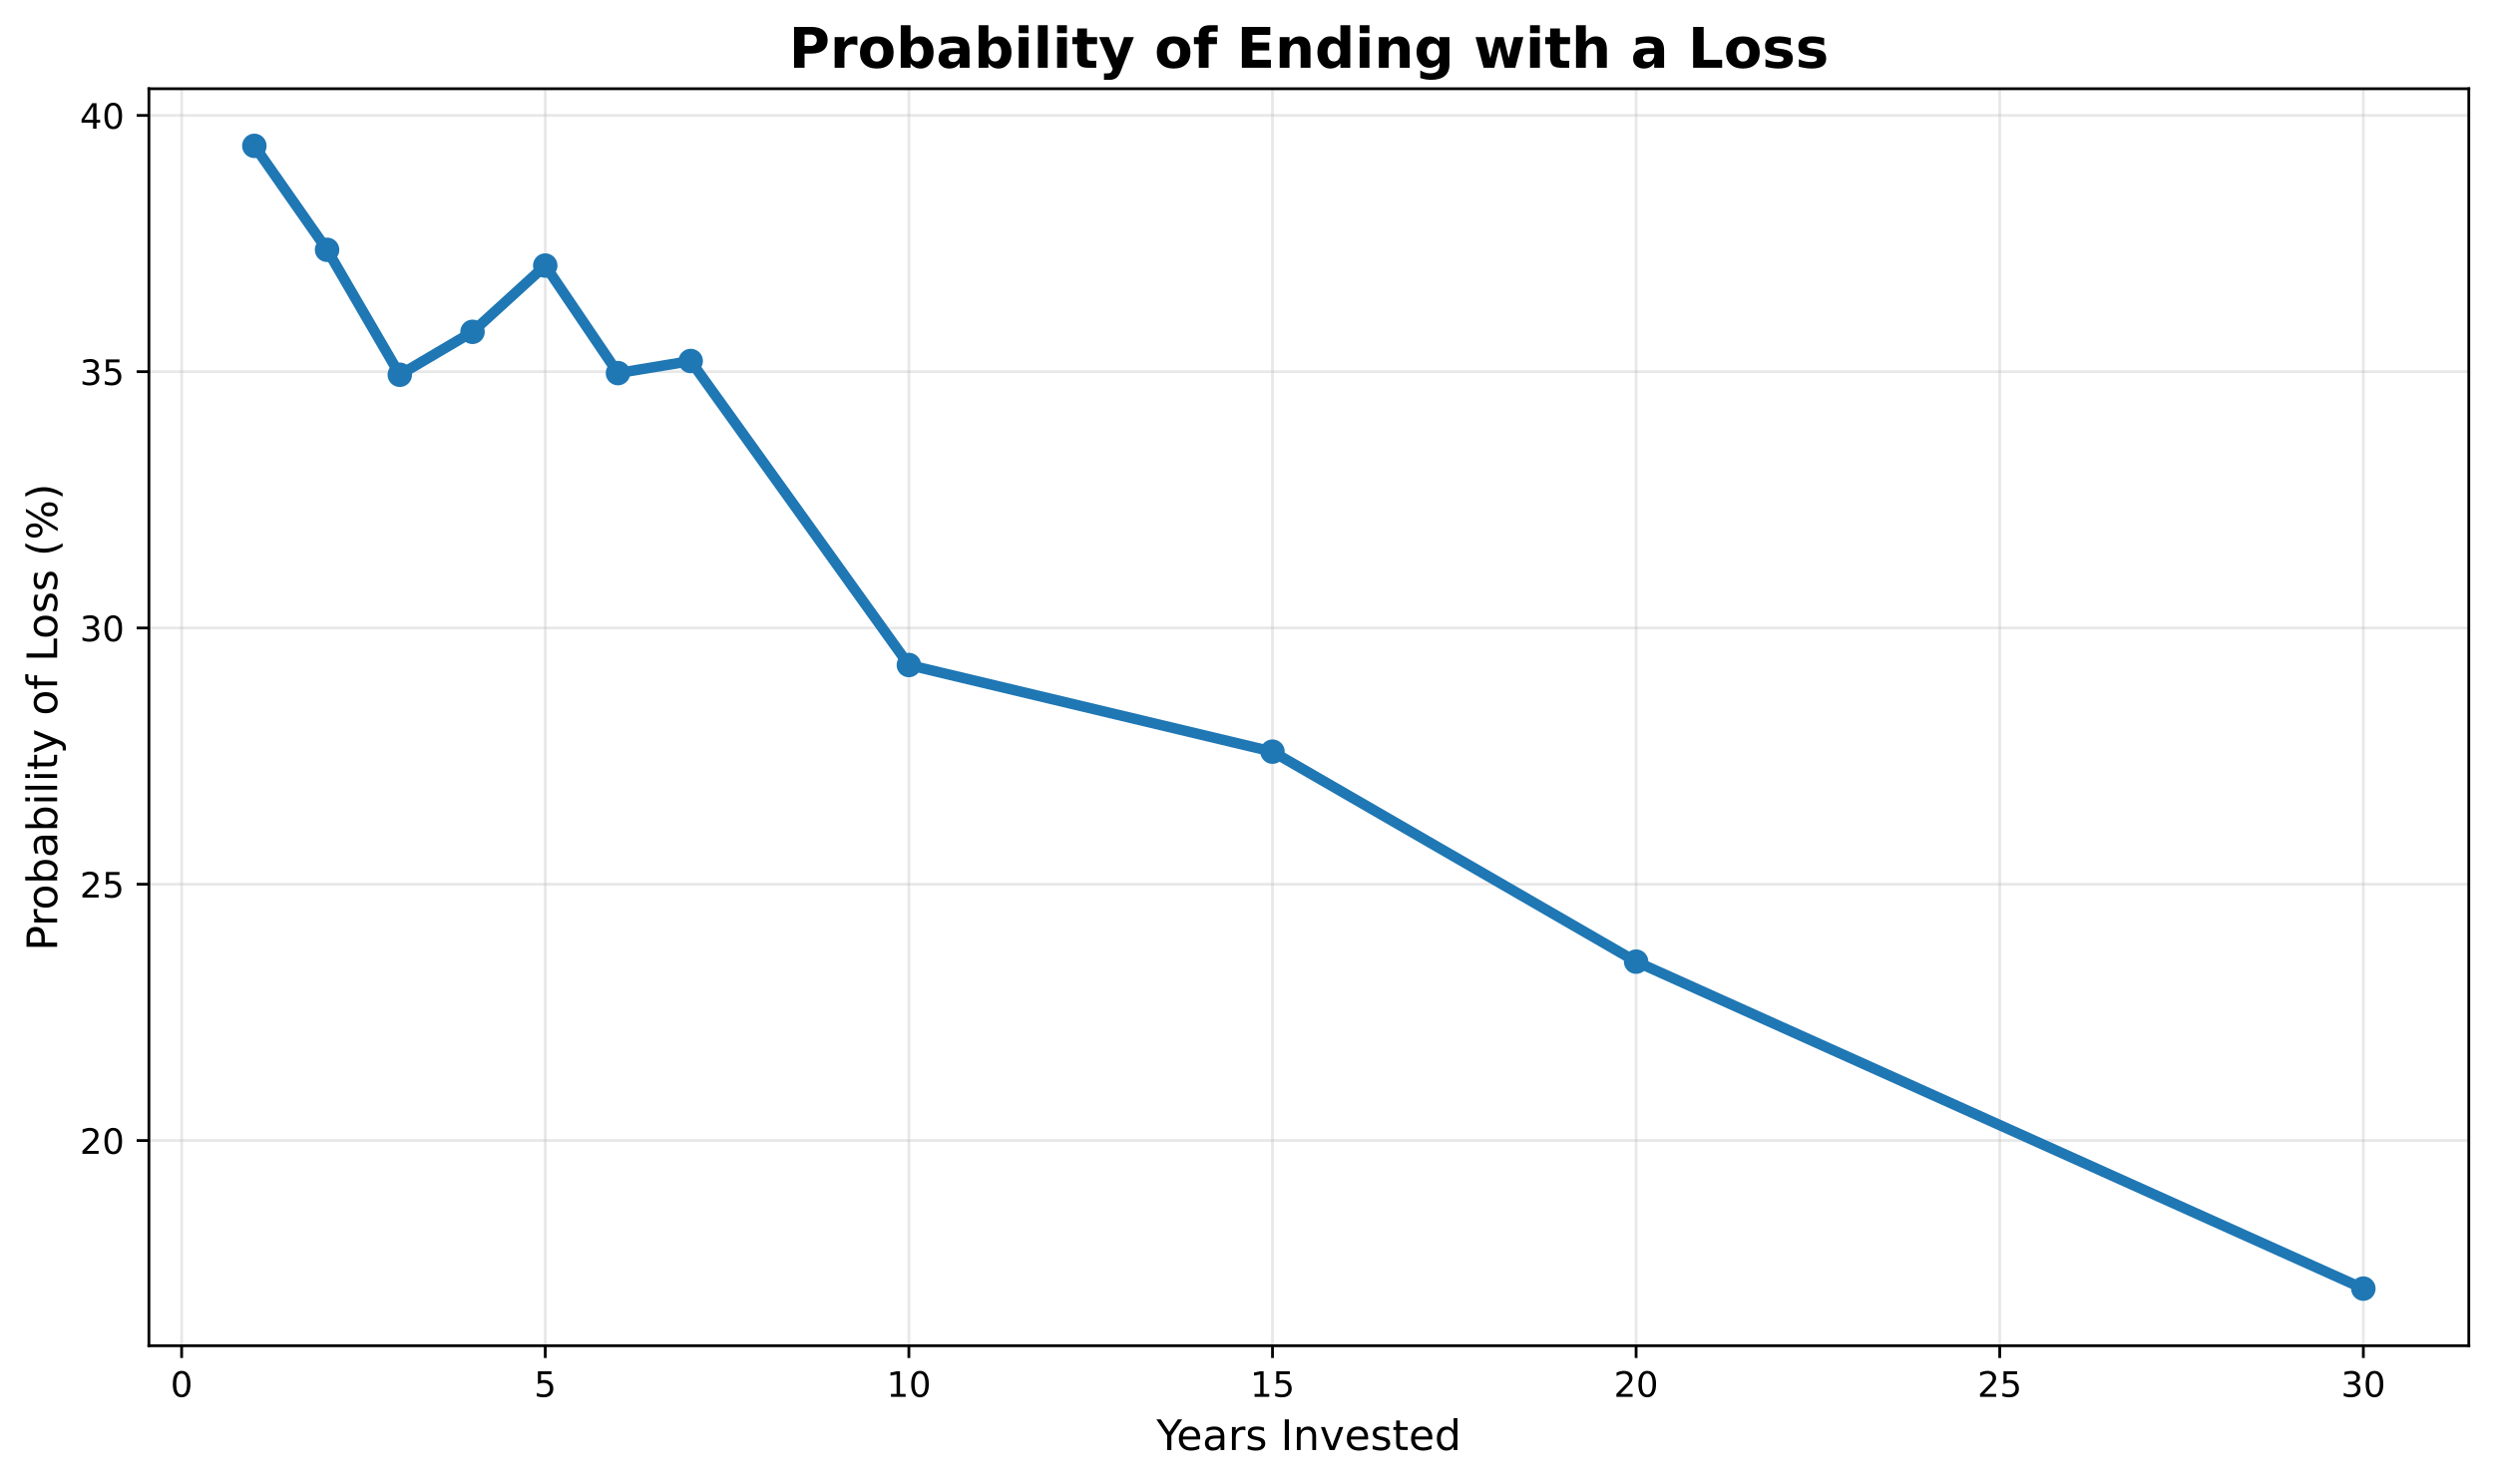
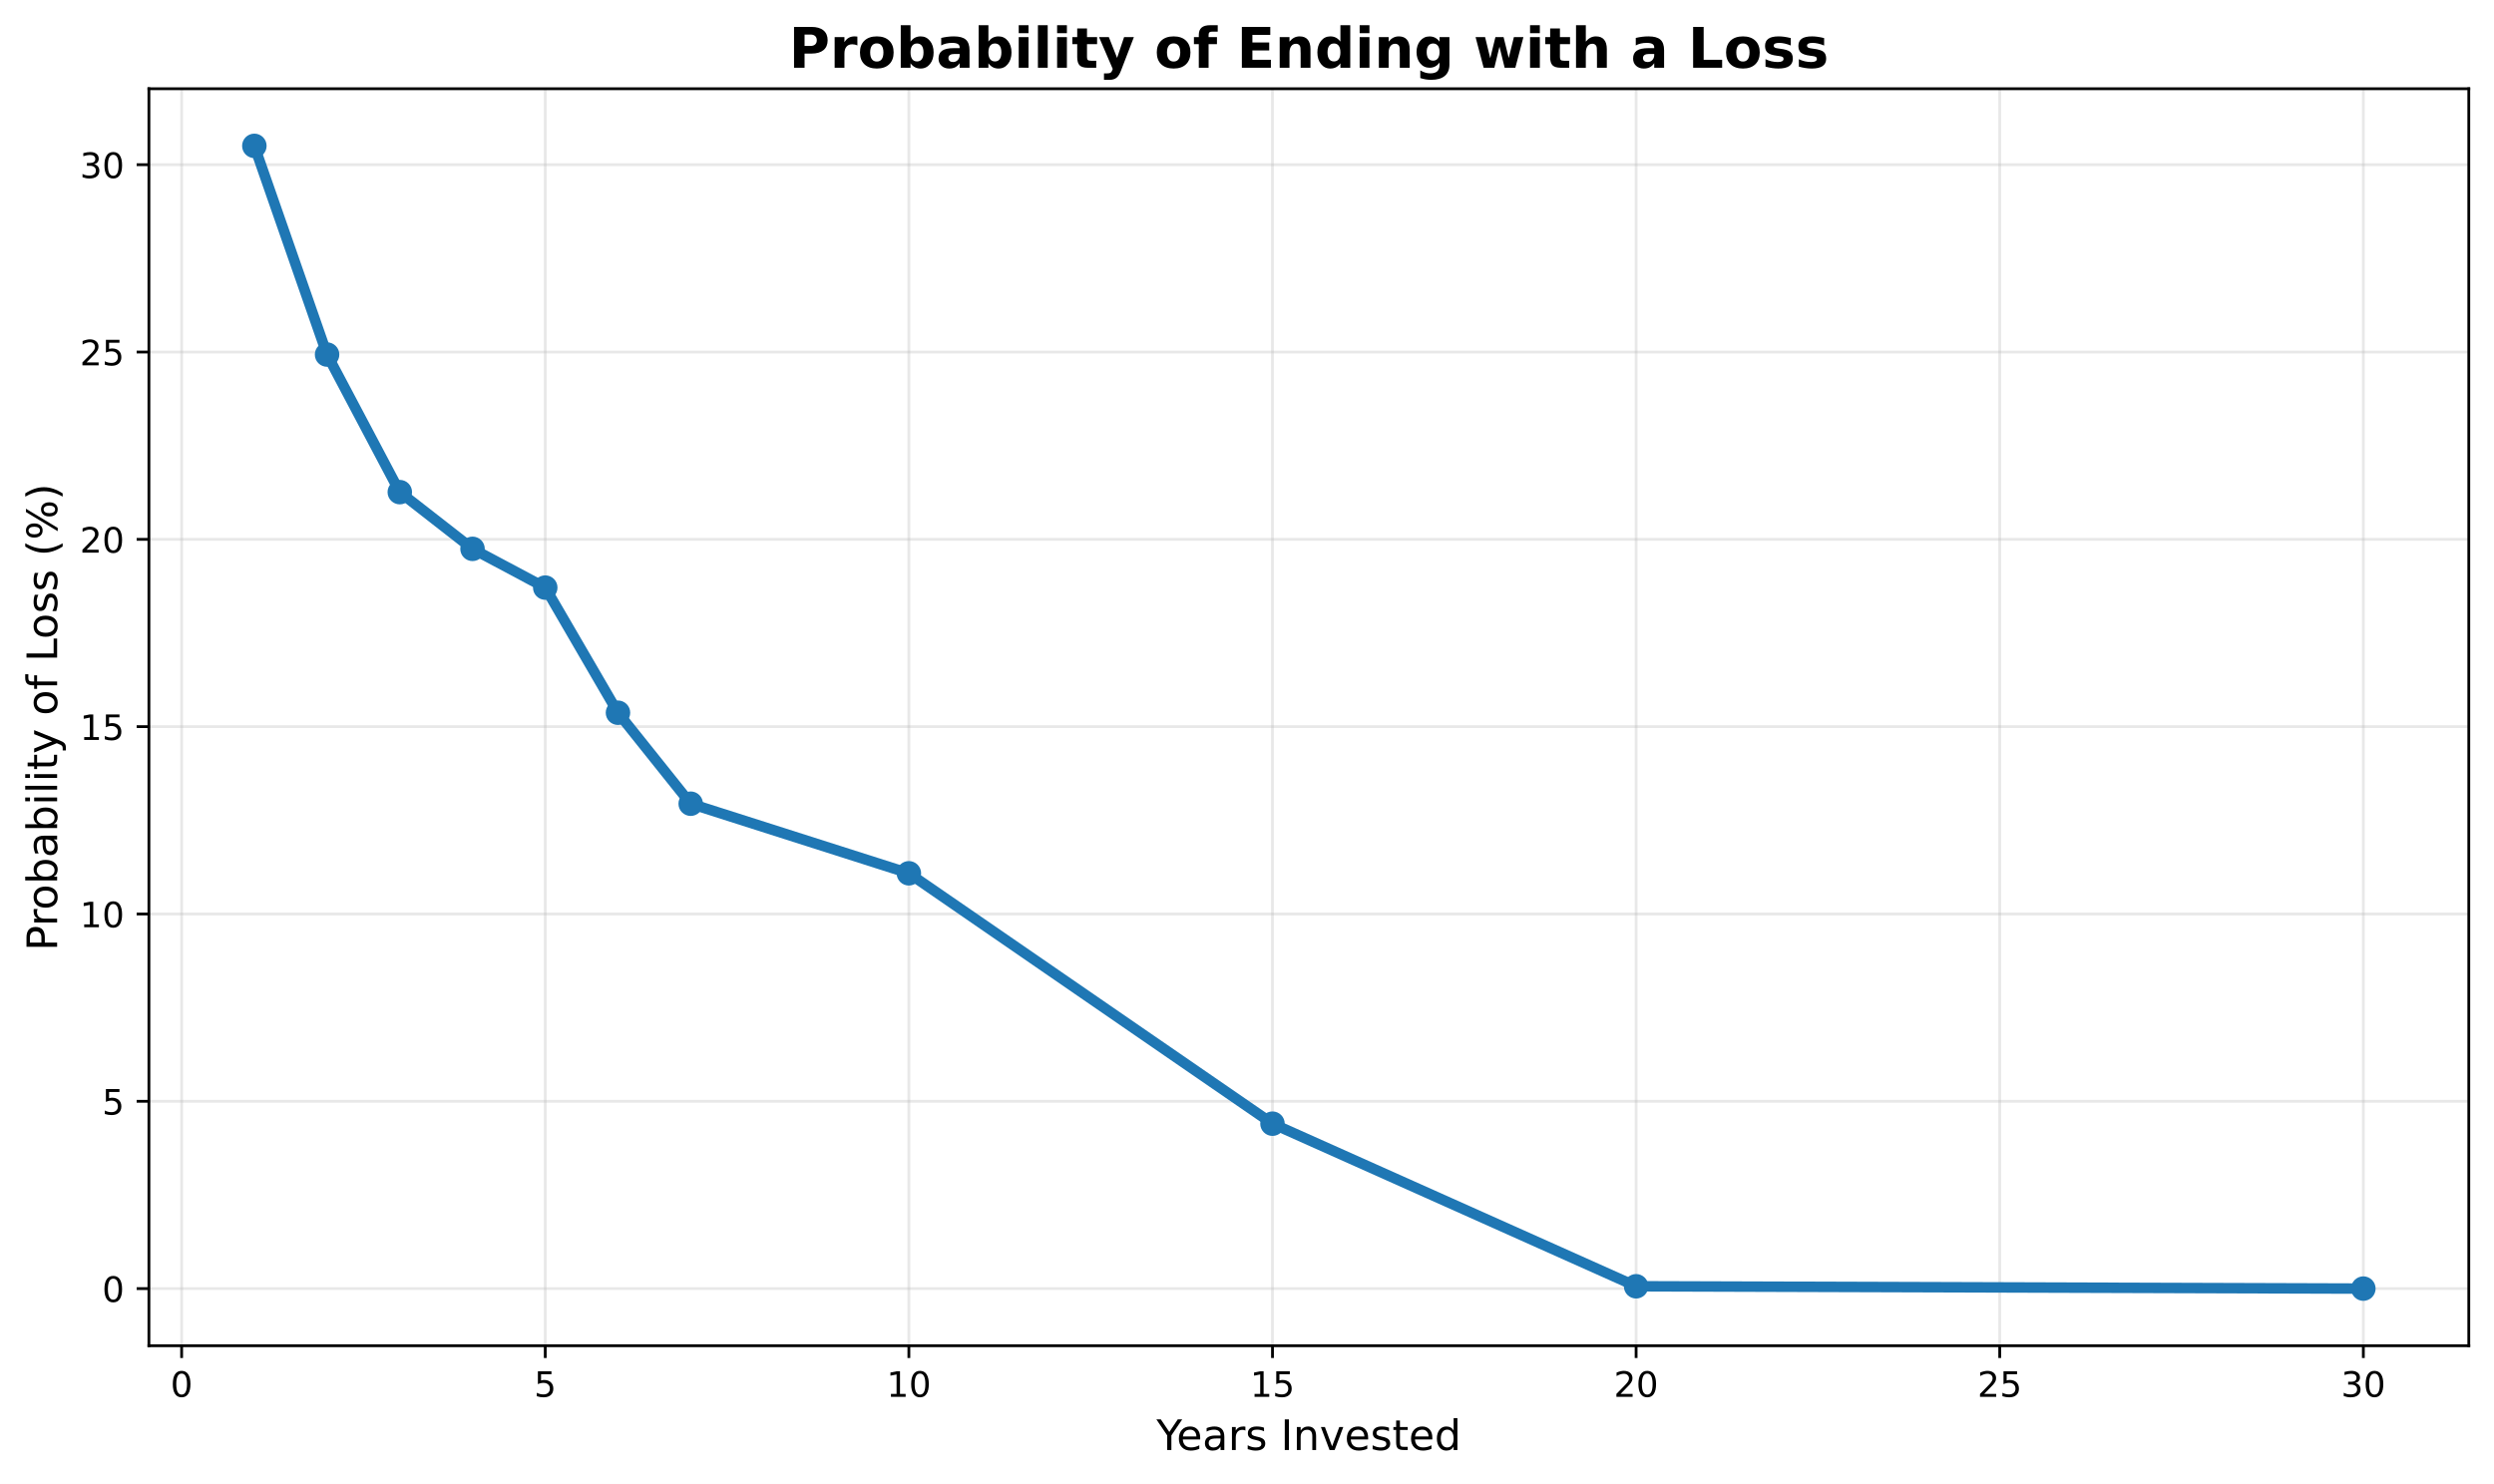
<svg xmlns="http://www.w3.org/2000/svg" xmlns:xlink="http://www.w3.org/1999/xlink" width="712.479pt" height="424.049pt" viewBox="0 0 712.479 424.049" version="1.1">
  <defs>
    <style type="text/css">*{stroke-linejoin: round; stroke-linecap: butt}</style>
  </defs>
  <g id="figure_1">
    <g id="patch_1">
      <path d="M 0 424.049  L 712.479 424.049  L 712.479 0  L 0 0  z " style="fill: #ffffff" />
    </g>
    <g id="axes_1">
      <g id="patch_2">
        <path d="M 42.539 384.558  L 705.279 384.558  L 705.279 25.358  L 42.539 25.358  z " style="fill: #ffffff" />
      </g>
      <g id="matplotlib.axis_1">
        <g id="xtick_1">
          <g id="line2d_1">
-             <path d="M 51.888 384.558  L 51.888 25.358  " clip-path="url(#p7382c86851)" style="fill: none; stroke: #b0b0b0; stroke-opacity: 0.3; stroke-width: 0.8; stroke-linecap: square" />
+             <path d="M 51.888 384.558  L 51.888 25.358  " clip-path="url(#pf5b8e45a66)" style="fill: none; stroke: #b0b0b0; stroke-opacity: 0.3; stroke-width: 0.8; stroke-linecap: square" />
          </g>
          <g id="line2d_2">
            <defs>
-               <path id="mbe2b2cca79" d="M 0 0  L 0 3.5  " style="stroke: #000000; stroke-width: 0.8" />
+               <path id="madf4b7934d" d="M 0 0  L 0 3.5  " style="stroke: #000000; stroke-width: 0.8" />
            </defs>
            <g>
-               <use xlink:href="#mbe2b2cca79" x="51.888" y="384.558" style="stroke: #000000; stroke-width: 0.8" />
+               <use xlink:href="#madf4b7934d" x="51.888" y="384.558" style="stroke: #000000; stroke-width: 0.8" />
            </g>
          </g>
          <g id="text_1">
            <g transform="translate(48.7065 399.1559) scale(0.1 -0.1)">
              <defs>
                <path id="DejaVuSans-30" d="M 2034 4250  Q 1547 4250 1301 3770  Q 1056 3291 1056 2328  Q 1056 1369 1301 889  Q 1547 409 2034 409  Q 2525 409 2770 889  Q 3016 1369 3016 2328  Q 3016 3291 2770 3770  Q 2525 4250 2034 4250  z M 2034 4750  Q 2819 4750 3233 4129  Q 3647 3509 3647 2328  Q 3647 1150 3233 529  Q 2819 -91 2034 -91  Q 1250 -91 836 529  Q 422 1150 422 2328  Q 422 3509 836 4129  Q 1250 4750 2034 4750  z " transform="scale(0.015625)" />
              </defs>
              <use xlink:href="#DejaVuSans-30" />
            </g>
          </g>
        </g>
        <g id="xtick_2">
          <g id="line2d_3">
-             <path d="M 155.765 384.558  L 155.765 25.358  " clip-path="url(#p7382c86851)" style="fill: none; stroke: #b0b0b0; stroke-opacity: 0.3; stroke-width: 0.8; stroke-linecap: square" />
+             <path d="M 155.765 384.558  L 155.765 25.358  " clip-path="url(#pf5b8e45a66)" style="fill: none; stroke: #b0b0b0; stroke-opacity: 0.3; stroke-width: 0.8; stroke-linecap: square" />
          </g>
          <g id="line2d_4">
            <g>
-               <use xlink:href="#mbe2b2cca79" x="155.765" y="384.558" style="stroke: #000000; stroke-width: 0.8" />
+               <use xlink:href="#madf4b7934d" x="155.765" y="384.558" style="stroke: #000000; stroke-width: 0.8" />
            </g>
          </g>
          <g id="text_2">
            <g transform="translate(152.5842 399.1559) scale(0.1 -0.1)">
              <defs>
                <path id="DejaVuSans-35" d="M 691 4666  L 3169 4666  L 3169 4134  L 1269 4134  L 1269 2991  Q 1406 3038 1543 3061  Q 1681 3084 1819 3084  Q 2600 3084 3056 2656  Q 3513 2228 3513 1497  Q 3513 744 3044 326  Q 2575 -91 1722 -91  Q 1428 -91 1123 -41  Q 819 9 494 109  L 494 744  Q 775 591 1075 516  Q 1375 441 1709 441  Q 2250 441 2565 725  Q 2881 1009 2881 1497  Q 2881 1984 2565 2268  Q 2250 2553 1709 2553  Q 1456 2553 1204 2497  Q 953 2441 691 2322  L 691 4666  z " transform="scale(0.015625)" />
              </defs>
              <use xlink:href="#DejaVuSans-35" />
            </g>
          </g>
        </g>
        <g id="xtick_3">
          <g id="line2d_5">
-             <path d="M 259.643 384.558  L 259.643 25.358  " clip-path="url(#p7382c86851)" style="fill: none; stroke: #b0b0b0; stroke-opacity: 0.3; stroke-width: 0.8; stroke-linecap: square" />
+             <path d="M 259.643 384.558  L 259.643 25.358  " clip-path="url(#pf5b8e45a66)" style="fill: none; stroke: #b0b0b0; stroke-opacity: 0.3; stroke-width: 0.8; stroke-linecap: square" />
          </g>
          <g id="line2d_6">
            <g>
-               <use xlink:href="#mbe2b2cca79" x="259.643" y="384.558" style="stroke: #000000; stroke-width: 0.8" />
+               <use xlink:href="#madf4b7934d" x="259.643" y="384.558" style="stroke: #000000; stroke-width: 0.8" />
            </g>
          </g>
          <g id="text_3">
            <g transform="translate(253.2807 399.1559) scale(0.1 -0.1)">
              <defs>
                <path id="DejaVuSans-31" d="M 794 531  L 1825 531  L 1825 4091  L 703 3866  L 703 4441  L 1819 4666  L 2450 4666  L 2450 531  L 3481 531  L 3481 0  L 794 0  L 794 531  z " transform="scale(0.015625)" />
              </defs>
              <use xlink:href="#DejaVuSans-31" />
              <use xlink:href="#DejaVuSans-30" x="63.623" />
            </g>
          </g>
        </g>
        <g id="xtick_4">
          <g id="line2d_7">
-             <path d="M 363.521 384.558  L 363.521 25.358  " clip-path="url(#p7382c86851)" style="fill: none; stroke: #b0b0b0; stroke-opacity: 0.3; stroke-width: 0.8; stroke-linecap: square" />
+             <path d="M 363.521 384.558  L 363.521 25.358  " clip-path="url(#pf5b8e45a66)" style="fill: none; stroke: #b0b0b0; stroke-opacity: 0.3; stroke-width: 0.8; stroke-linecap: square" />
          </g>
          <g id="line2d_8">
            <g>
-               <use xlink:href="#mbe2b2cca79" x="363.521" y="384.558" style="stroke: #000000; stroke-width: 0.8" />
+               <use xlink:href="#madf4b7934d" x="363.521" y="384.558" style="stroke: #000000; stroke-width: 0.8" />
            </g>
          </g>
          <g id="text_4">
            <g transform="translate(357.1585 399.1559) scale(0.1 -0.1)">
              <use xlink:href="#DejaVuSans-31" />
              <use xlink:href="#DejaVuSans-35" x="63.623" />
            </g>
          </g>
        </g>
        <g id="xtick_5">
          <g id="line2d_9">
-             <path d="M 467.399 384.558  L 467.399 25.358  " clip-path="url(#p7382c86851)" style="fill: none; stroke: #b0b0b0; stroke-opacity: 0.3; stroke-width: 0.8; stroke-linecap: square" />
+             <path d="M 467.399 384.558  L 467.399 25.358  " clip-path="url(#pf5b8e45a66)" style="fill: none; stroke: #b0b0b0; stroke-opacity: 0.3; stroke-width: 0.8; stroke-linecap: square" />
          </g>
          <g id="line2d_10">
            <g>
-               <use xlink:href="#mbe2b2cca79" x="467.399" y="384.558" style="stroke: #000000; stroke-width: 0.8" />
+               <use xlink:href="#madf4b7934d" x="467.399" y="384.558" style="stroke: #000000; stroke-width: 0.8" />
            </g>
          </g>
          <g id="text_5">
            <g transform="translate(461.0362 399.1559) scale(0.1 -0.1)">
              <defs>
                <path id="DejaVuSans-32" d="M 1228 531  L 3431 531  L 3431 0  L 469 0  L 469 531  Q 828 903 1448 1529  Q 2069 2156 2228 2338  Q 2531 2678 2651 2914  Q 2772 3150 2772 3378  Q 2772 3750 2511 3984  Q 2250 4219 1831 4219  Q 1534 4219 1204 4116  Q 875 4013 500 3803  L 500 4441  Q 881 4594 1212 4672  Q 1544 4750 1819 4750  Q 2544 4750 2975 4387  Q 3406 4025 3406 3419  Q 3406 3131 3298 2873  Q 3191 2616 2906 2266  Q 2828 2175 2409 1742  Q 1991 1309 1228 531  z " transform="scale(0.015625)" />
              </defs>
              <use xlink:href="#DejaVuSans-32" />
              <use xlink:href="#DejaVuSans-30" x="63.623" />
            </g>
          </g>
        </g>
        <g id="xtick_6">
          <g id="line2d_11">
-             <path d="M 571.276 384.558  L 571.276 25.358  " clip-path="url(#p7382c86851)" style="fill: none; stroke: #b0b0b0; stroke-opacity: 0.3; stroke-width: 0.8; stroke-linecap: square" />
+             <path d="M 571.276 384.558  L 571.276 25.358  " clip-path="url(#pf5b8e45a66)" style="fill: none; stroke: #b0b0b0; stroke-opacity: 0.3; stroke-width: 0.8; stroke-linecap: square" />
          </g>
          <g id="line2d_12">
            <g>
-               <use xlink:href="#mbe2b2cca79" x="571.276" y="384.558" style="stroke: #000000; stroke-width: 0.8" />
+               <use xlink:href="#madf4b7934d" x="571.276" y="384.558" style="stroke: #000000; stroke-width: 0.8" />
            </g>
          </g>
          <g id="text_6">
            <g transform="translate(564.914 399.1559) scale(0.1 -0.1)">
              <use xlink:href="#DejaVuSans-32" />
              <use xlink:href="#DejaVuSans-35" x="63.623" />
            </g>
          </g>
        </g>
        <g id="xtick_7">
          <g id="line2d_13">
-             <path d="M 675.154 384.558  L 675.154 25.358  " clip-path="url(#p7382c86851)" style="fill: none; stroke: #b0b0b0; stroke-opacity: 0.3; stroke-width: 0.8; stroke-linecap: square" />
+             <path d="M 675.154 384.558  L 675.154 25.358  " clip-path="url(#pf5b8e45a66)" style="fill: none; stroke: #b0b0b0; stroke-opacity: 0.3; stroke-width: 0.8; stroke-linecap: square" />
          </g>
          <g id="line2d_14">
            <g>
-               <use xlink:href="#mbe2b2cca79" x="675.154" y="384.558" style="stroke: #000000; stroke-width: 0.8" />
+               <use xlink:href="#madf4b7934d" x="675.154" y="384.558" style="stroke: #000000; stroke-width: 0.8" />
            </g>
          </g>
          <g id="text_7">
            <g transform="translate(668.7917 399.1559) scale(0.1 -0.1)">
              <defs>
                <path id="DejaVuSans-33" d="M 2597 2516  Q 3050 2419 3304 2112  Q 3559 1806 3559 1356  Q 3559 666 3084 287  Q 2609 -91 1734 -91  Q 1441 -91 1130 -33  Q 819 25 488 141  L 488 750  Q 750 597 1062 519  Q 1375 441 1716 441  Q 2309 441 2620 675  Q 2931 909 2931 1356  Q 2931 1769 2642 2001  Q 2353 2234 1838 2234  L 1294 2234  L 1294 2753  L 1863 2753  Q 2328 2753 2575 2939  Q 2822 3125 2822 3475  Q 2822 3834 2567 4026  Q 2313 4219 1838 4219  Q 1578 4219 1281 4162  Q 984 4106 628 3988  L 628 4550  Q 988 4650 1302 4700  Q 1616 4750 1894 4750  Q 2613 4750 3031 4423  Q 3450 4097 3450 3541  Q 3450 3153 3228 2886  Q 3006 2619 2597 2516  z " transform="scale(0.015625)" />
              </defs>
              <use xlink:href="#DejaVuSans-33" />
              <use xlink:href="#DejaVuSans-30" x="63.623" />
            </g>
          </g>
        </g>
        <g id="text_8">
          <g transform="translate(330.3769 414.3537) scale(0.12 -0.12)">
            <defs>
              <path id="DejaVuSans-59" d="M -13 4666  L 666 4666  L 1959 2747  L 3244 4666  L 3922 4666  L 2272 2222  L 2272 0  L 1638 0  L 1638 2222  L -13 4666  z " transform="scale(0.015625)" />
              <path id="DejaVuSans-65" d="M 3597 1894  L 3597 1613  L 953 1613  Q 991 1019 1311 708  Q 1631 397 2203 397  Q 2534 397 2845 478  Q 3156 559 3463 722  L 3463 178  Q 3153 47 2828 -22  Q 2503 -91 2169 -91  Q 1331 -91 842 396  Q 353 884 353 1716  Q 353 2575 817 3079  Q 1281 3584 2069 3584  Q 2775 3584 3186 3129  Q 3597 2675 3597 1894  z M 3022 2063  Q 3016 2534 2758 2815  Q 2500 3097 2075 3097  Q 1594 3097 1305 2825  Q 1016 2553 972 2059  L 3022 2063  z " transform="scale(0.015625)" />
              <path id="DejaVuSans-61" d="M 2194 1759  Q 1497 1759 1228 1600  Q 959 1441 959 1056  Q 959 750 1161 570  Q 1363 391 1709 391  Q 2188 391 2477 730  Q 2766 1069 2766 1631  L 2766 1759  L 2194 1759  z M 3341 1997  L 3341 0  L 2766 0  L 2766 531  Q 2569 213 2275 61  Q 1981 -91 1556 -91  Q 1019 -91 701 211  Q 384 513 384 1019  Q 384 1609 779 1909  Q 1175 2209 1959 2209  L 2766 2209  L 2766 2266  Q 2766 2663 2505 2880  Q 2244 3097 1772 3097  Q 1472 3097 1187 3025  Q 903 2953 641 2809  L 641 3341  Q 956 3463 1253 3523  Q 1550 3584 1831 3584  Q 2591 3584 2966 3190  Q 3341 2797 3341 1997  z " transform="scale(0.015625)" />
              <path id="DejaVuSans-72" d="M 2631 2963  Q 2534 3019 2420 3045  Q 2306 3072 2169 3072  Q 1681 3072 1420 2755  Q 1159 2438 1159 1844  L 1159 0  L 581 0  L 581 3500  L 1159 3500  L 1159 2956  Q 1341 3275 1631 3429  Q 1922 3584 2338 3584  Q 2397 3584 2469 3576  Q 2541 3569 2628 3553  L 2631 2963  z " transform="scale(0.015625)" />
              <path id="DejaVuSans-73" d="M 2834 3397  L 2834 2853  Q 2591 2978 2328 3040  Q 2066 3103 1784 3103  Q 1356 3103 1142 2972  Q 928 2841 928 2578  Q 928 2378 1081 2264  Q 1234 2150 1697 2047  L 1894 2003  Q 2506 1872 2764 1633  Q 3022 1394 3022 966  Q 3022 478 2636 193  Q 2250 -91 1575 -91  Q 1294 -91 989 -36  Q 684 19 347 128  L 347 722  Q 666 556 975 473  Q 1284 391 1588 391  Q 1994 391 2212 530  Q 2431 669 2431 922  Q 2431 1156 2273 1281  Q 2116 1406 1581 1522  L 1381 1569  Q 847 1681 609 1914  Q 372 2147 372 2553  Q 372 3047 722 3315  Q 1072 3584 1716 3584  Q 2034 3584 2315 3537  Q 2597 3491 2834 3397  z " transform="scale(0.015625)" />
              <path id="DejaVuSans-20" transform="scale(0.015625)" />
              <path id="DejaVuSans-49" d="M 628 4666  L 1259 4666  L 1259 0  L 628 0  L 628 4666  z " transform="scale(0.015625)" />
              <path id="DejaVuSans-6e" d="M 3513 2113  L 3513 0  L 2938 0  L 2938 2094  Q 2938 2591 2744 2837  Q 2550 3084 2163 3084  Q 1697 3084 1428 2787  Q 1159 2491 1159 1978  L 1159 0  L 581 0  L 581 3500  L 1159 3500  L 1159 2956  Q 1366 3272 1645 3428  Q 1925 3584 2291 3584  Q 2894 3584 3203 3211  Q 3513 2838 3513 2113  z " transform="scale(0.015625)" />
              <path id="DejaVuSans-76" d="M 191 3500  L 800 3500  L 1894 563  L 2988 3500  L 3597 3500  L 2284 0  L 1503 0  L 191 3500  z " transform="scale(0.015625)" />
              <path id="DejaVuSans-74" d="M 1172 4494  L 1172 3500  L 2356 3500  L 2356 3053  L 1172 3053  L 1172 1153  Q 1172 725 1289 603  Q 1406 481 1766 481  L 2356 481  L 2356 0  L 1766 0  Q 1100 0 847 248  Q 594 497 594 1153  L 594 3053  L 172 3053  L 172 3500  L 594 3500  L 594 4494  L 1172 4494  z " transform="scale(0.015625)" />
              <path id="DejaVuSans-64" d="M 2906 2969  L 2906 4863  L 3481 4863  L 3481 0  L 2906 0  L 2906 525  Q 2725 213 2448 61  Q 2172 -91 1784 -91  Q 1150 -91 751 415  Q 353 922 353 1747  Q 353 2572 751 3078  Q 1150 3584 1784 3584  Q 2172 3584 2448 3432  Q 2725 3281 2906 2969  z M 947 1747  Q 947 1113 1208 752  Q 1469 391 1925 391  Q 2381 391 2643 752  Q 2906 1113 2906 1747  Q 2906 2381 2643 2742  Q 2381 3103 1925 3103  Q 1469 3103 1208 2742  Q 947 2381 947 1747  z " transform="scale(0.015625)" />
            </defs>
            <use xlink:href="#DejaVuSans-59" />
            <use xlink:href="#DejaVuSans-65" x="47.834" />
            <use xlink:href="#DejaVuSans-61" x="109.357" />
            <use xlink:href="#DejaVuSans-72" x="170.637" />
            <use xlink:href="#DejaVuSans-73" x="211.75" />
            <use xlink:href="#DejaVuSans-20" x="263.85" />
            <use xlink:href="#DejaVuSans-49" x="295.637" />
            <use xlink:href="#DejaVuSans-6e" x="325.129" />
            <use xlink:href="#DejaVuSans-76" x="388.508" />
            <use xlink:href="#DejaVuSans-65" x="447.688" />
            <use xlink:href="#DejaVuSans-73" x="509.211" />
            <use xlink:href="#DejaVuSans-74" x="561.311" />
            <use xlink:href="#DejaVuSans-65" x="600.52" />
            <use xlink:href="#DejaVuSans-64" x="662.043" />
          </g>
        </g>
      </g>
      <g id="matplotlib.axis_2">
        <g id="ytick_1">
          <g id="line2d_15">
-             <path d="M 42.539 325.909  L 705.279 325.909  " clip-path="url(#p7382c86851)" style="fill: none; stroke: #b0b0b0; stroke-opacity: 0.3; stroke-width: 0.8; stroke-linecap: square" />
+             <path d="M 42.539 368.23  L 705.279 368.23  " clip-path="url(#pf5b8e45a66)" style="fill: none; stroke: #b0b0b0; stroke-opacity: 0.3; stroke-width: 0.8; stroke-linecap: square" />
          </g>
          <g id="line2d_16">
            <defs>
-               <path id="m2fafa7bbb4" d="M 0 0  L -3.5 0  " style="stroke: #000000; stroke-width: 0.8" />
+               <path id="m9763c47e33" d="M 0 0  L -3.5 0  " style="stroke: #000000; stroke-width: 0.8" />
            </defs>
            <g>
-               <use xlink:href="#m2fafa7bbb4" x="42.539" y="325.909" style="stroke: #000000; stroke-width: 0.8" />
+               <use xlink:href="#m9763c47e33" x="42.539" y="368.23" style="stroke: #000000; stroke-width: 0.8" />
            </g>
          </g>
          <g id="text_9">
-             <g transform="translate(22.81375 329.7082) scale(0.1 -0.1)">
-               <use xlink:href="#DejaVuSans-32" />
-               <use xlink:href="#DejaVuSans-30" x="63.623" />
+             <g transform="translate(29.17625 372.0294) scale(0.1 -0.1)">
+               <use xlink:href="#DejaVuSans-30" />
            </g>
          </g>
        </g>
        <g id="ytick_2">
          <g id="line2d_17">
-             <path d="M 42.539 252.676  L 705.279 252.676  " clip-path="url(#p7382c86851)" style="fill: none; stroke: #b0b0b0; stroke-opacity: 0.3; stroke-width: 0.8; stroke-linecap: square" />
+             <path d="M 42.539 314.703  L 705.279 314.703  " clip-path="url(#pf5b8e45a66)" style="fill: none; stroke: #b0b0b0; stroke-opacity: 0.3; stroke-width: 0.8; stroke-linecap: square" />
          </g>
          <g id="line2d_18">
            <g>
-               <use xlink:href="#m2fafa7bbb4" x="42.539" y="252.676" style="stroke: #000000; stroke-width: 0.8" />
+               <use xlink:href="#m9763c47e33" x="42.539" y="314.703" style="stroke: #000000; stroke-width: 0.8" />
            </g>
          </g>
          <g id="text_10">
-             <g transform="translate(22.81375 256.475) scale(0.1 -0.1)">
+             <g transform="translate(29.17625 318.5026) scale(0.1 -0.1)">
+               <use xlink:href="#DejaVuSans-35" />
+             </g>
+           </g>
+         </g>
+         <g id="ytick_3">
+           <g id="line2d_19">
+             <path d="M 42.539 261.177  L 705.279 261.177  " clip-path="url(#pf5b8e45a66)" style="fill: none; stroke: #b0b0b0; stroke-opacity: 0.3; stroke-width: 0.8; stroke-linecap: square" />
+           </g>
+           <g id="line2d_20">
+             <g>
+               <use xlink:href="#m9763c47e33" x="42.539" y="261.177" style="stroke: #000000; stroke-width: 0.8" />
+             </g>
+           </g>
+           <g id="text_11">
+             <g transform="translate(22.81375 264.9758) scale(0.1 -0.1)">
+               <use xlink:href="#DejaVuSans-31" />
+               <use xlink:href="#DejaVuSans-30" x="63.623" />
+             </g>
+           </g>
+         </g>
+         <g id="ytick_4">
+           <g id="line2d_21">
+             <path d="M 42.539 207.65  L 705.279 207.65  " clip-path="url(#pf5b8e45a66)" style="fill: none; stroke: #b0b0b0; stroke-opacity: 0.3; stroke-width: 0.8; stroke-linecap: square" />
+           </g>
+           <g id="line2d_22">
+             <g>
+               <use xlink:href="#m9763c47e33" x="42.539" y="207.65" style="stroke: #000000; stroke-width: 0.8" />
+             </g>
+           </g>
+           <g id="text_12">
+             <g transform="translate(22.81375 211.449) scale(0.1 -0.1)">
+               <use xlink:href="#DejaVuSans-31" />
+               <use xlink:href="#DejaVuSans-35" x="63.623" />
+             </g>
+           </g>
+         </g>
+         <g id="ytick_5">
+           <g id="line2d_23">
+             <path d="M 42.539 154.123  L 705.279 154.123  " clip-path="url(#pf5b8e45a66)" style="fill: none; stroke: #b0b0b0; stroke-opacity: 0.3; stroke-width: 0.8; stroke-linecap: square" />
+           </g>
+           <g id="line2d_24">
+             <g>
+               <use xlink:href="#m9763c47e33" x="42.539" y="154.123" style="stroke: #000000; stroke-width: 0.8" />
+             </g>
+           </g>
+           <g id="text_13">
+             <g transform="translate(22.81375 157.9222) scale(0.1 -0.1)">
+               <use xlink:href="#DejaVuSans-32" />
+               <use xlink:href="#DejaVuSans-30" x="63.623" />
+             </g>
+           </g>
+         </g>
+         <g id="ytick_6">
+           <g id="line2d_25">
+             <path d="M 42.539 100.596  L 705.279 100.596  " clip-path="url(#pf5b8e45a66)" style="fill: none; stroke: #b0b0b0; stroke-opacity: 0.3; stroke-width: 0.8; stroke-linecap: square" />
+           </g>
+           <g id="line2d_26">
+             <g>
+               <use xlink:href="#m9763c47e33" x="42.539" y="100.596" style="stroke: #000000; stroke-width: 0.8" />
+             </g>
+           </g>
+           <g id="text_14">
+             <g transform="translate(22.81375 104.3953) scale(0.1 -0.1)">
              <use xlink:href="#DejaVuSans-32" />
              <use xlink:href="#DejaVuSans-35" x="63.623" />
            </g>
          </g>
        </g>
-         <g id="ytick_3">
-           <g id="line2d_19">
-             <path d="M 42.539 179.442  L 705.279 179.442  " clip-path="url(#p7382c86851)" style="fill: none; stroke: #b0b0b0; stroke-opacity: 0.3; stroke-width: 0.8; stroke-linecap: square" />
-           </g>
-           <g id="line2d_20">
-             <g>
-               <use xlink:href="#m2fafa7bbb4" x="42.539" y="179.442" style="stroke: #000000; stroke-width: 0.8" />
-             </g>
-           </g>
-           <g id="text_11">
-             <g transform="translate(22.81375 183.2417) scale(0.1 -0.1)">
+         <g id="ytick_7">
+           <g id="line2d_27">
+             <path d="M 42.539 47.069  L 705.279 47.069  " clip-path="url(#pf5b8e45a66)" style="fill: none; stroke: #b0b0b0; stroke-opacity: 0.3; stroke-width: 0.8; stroke-linecap: square" />
+           </g>
+           <g id="line2d_28">
+             <g>
+               <use xlink:href="#m9763c47e33" x="42.539" y="47.069" style="stroke: #000000; stroke-width: 0.8" />
+             </g>
+           </g>
+           <g id="text_15">
+             <g transform="translate(22.81375 50.86852) scale(0.1 -0.1)">
              <use xlink:href="#DejaVuSans-33" />
              <use xlink:href="#DejaVuSans-30" x="63.623" />
            </g>
          </g>
        </g>
-         <g id="ytick_4">
-           <g id="line2d_21">
-             <path d="M 42.539 106.209  L 705.279 106.209  " clip-path="url(#p7382c86851)" style="fill: none; stroke: #b0b0b0; stroke-opacity: 0.3; stroke-width: 0.8; stroke-linecap: square" />
-           </g>
-           <g id="line2d_22">
-             <g>
-               <use xlink:href="#m2fafa7bbb4" x="42.539" y="106.209" style="stroke: #000000; stroke-width: 0.8" />
-             </g>
-           </g>
-           <g id="text_12">
-             <g transform="translate(22.81375 110.0084) scale(0.1 -0.1)">
-               <use xlink:href="#DejaVuSans-33" />
-               <use xlink:href="#DejaVuSans-35" x="63.623" />
-             </g>
-           </g>
-         </g>
-         <g id="ytick_5">
-           <g id="line2d_23">
-             <path d="M 42.539 32.976  L 705.279 32.976  " clip-path="url(#p7382c86851)" style="fill: none; stroke: #b0b0b0; stroke-opacity: 0.3; stroke-width: 0.8; stroke-linecap: square" />
-           </g>
-           <g id="line2d_24">
-             <g>
-               <use xlink:href="#m2fafa7bbb4" x="42.539" y="32.976" style="stroke: #000000; stroke-width: 0.8" />
-             </g>
-           </g>
-           <g id="text_13">
-             <g transform="translate(22.81375 36.77517) scale(0.1 -0.1)">
-               <defs>
-                 <path id="DejaVuSans-34" d="M 2419 4116  L 825 1625  L 2419 1625  L 2419 4116  z M 2253 4666  L 3047 4666  L 3047 1625  L 3713 1625  L 3713 1100  L 3047 1100  L 3047 0  L 2419 0  L 2419 1100  L 313 1100  L 313 1709  L 2253 4666  z " transform="scale(0.015625)" />
-               </defs>
-               <use xlink:href="#DejaVuSans-34" />
-               <use xlink:href="#DejaVuSans-30" x="63.623" />
-             </g>
-           </g>
-         </g>
-         <g id="text_14">
+         <g id="text_16">
          <g transform="translate(16.31812 271.7197) rotate(-90) scale(0.12 -0.12)">
            <defs>
              <path id="DejaVuSans-50" d="M 1259 4147  L 1259 2394  L 2053 2394  Q 2494 2394 2734 2622  Q 2975 2850 2975 3272  Q 2975 3691 2734 3919  Q 2494 4147 2053 4147  L 1259 4147  z M 628 4666  L 2053 4666  Q 2838 4666 3239 4311  Q 3641 3956 3641 3272  Q 3641 2581 3239 2228  Q 2838 1875 2053 1875  L 1259 1875  L 1259 0  L 628 0  L 628 4666  z " transform="scale(0.015625)" />
              <path id="DejaVuSans-6f" d="M 1959 3097  Q 1497 3097 1228 2736  Q 959 2375 959 1747  Q 959 1119 1226 758  Q 1494 397 1959 397  Q 2419 397 2687 759  Q 2956 1122 2956 1747  Q 2956 2369 2687 2733  Q 2419 3097 1959 3097  z M 1959 3584  Q 2709 3584 3137 3096  Q 3566 2609 3566 1747  Q 3566 888 3137 398  Q 2709 -91 1959 -91  Q 1206 -91 779 398  Q 353 888 353 1747  Q 353 2609 779 3096  Q 1206 3584 1959 3584  z " transform="scale(0.015625)" />
              <path id="DejaVuSans-62" d="M 3116 1747  Q 3116 2381 2855 2742  Q 2594 3103 2138 3103  Q 1681 3103 1420 2742  Q 1159 2381 1159 1747  Q 1159 1113 1420 752  Q 1681 391 2138 391  Q 2594 391 2855 752  Q 3116 1113 3116 1747  z M 1159 2969  Q 1341 3281 1617 3432  Q 1894 3584 2278 3584  Q 2916 3584 3314 3078  Q 3713 2572 3713 1747  Q 3713 922 3314 415  Q 2916 -91 2278 -91  Q 1894 -91 1617 61  Q 1341 213 1159 525  L 1159 0  L 581 0  L 581 4863  L 1159 4863  L 1159 2969  z " transform="scale(0.015625)" />
              <path id="DejaVuSans-69" d="M 603 3500  L 1178 3500  L 1178 0  L 603 0  L 603 3500  z M 603 4863  L 1178 4863  L 1178 4134  L 603 4134  L 603 4863  z " transform="scale(0.015625)" />
              <path id="DejaVuSans-6c" d="M 603 4863  L 1178 4863  L 1178 0  L 603 0  L 603 4863  z " transform="scale(0.015625)" />
              <path id="DejaVuSans-79" d="M 2059 -325  Q 1816 -950 1584 -1140  Q 1353 -1331 966 -1331  L 506 -1331  L 506 -850  L 844 -850  Q 1081 -850 1212 -737  Q 1344 -625 1503 -206  L 1606 56  L 191 3500  L 800 3500  L 1894 763  L 2988 3500  L 3597 3500  L 2059 -325  z " transform="scale(0.015625)" />
              <path id="DejaVuSans-66" d="M 2375 4863  L 2375 4384  L 1825 4384  Q 1516 4384 1395 4259  Q 1275 4134 1275 3809  L 1275 3500  L 2222 3500  L 2222 3053  L 1275 3053  L 1275 0  L 697 0  L 697 3053  L 147 3053  L 147 3500  L 697 3500  L 697 3744  Q 697 4328 969 4595  Q 1241 4863 1831 4863  L 2375 4863  z " transform="scale(0.015625)" />
              <path id="DejaVuSans-4c" d="M 628 4666  L 1259 4666  L 1259 531  L 3531 531  L 3531 0  L 628 0  L 628 4666  z " transform="scale(0.015625)" />
              <path id="DejaVuSans-28" d="M 1984 4856  Q 1566 4138 1362 3434  Q 1159 2731 1159 2009  Q 1159 1288 1364 580  Q 1569 -128 1984 -844  L 1484 -844  Q 1016 -109 783 600  Q 550 1309 550 2009  Q 550 2706 781 3412  Q 1013 4119 1484 4856  L 1984 4856  z " transform="scale(0.015625)" />
              <path id="DejaVuSans-25" d="M 4653 2053  Q 4381 2053 4226 1822  Q 4072 1591 4072 1178  Q 4072 772 4226 539  Q 4381 306 4653 306  Q 4919 306 5073 539  Q 5228 772 5228 1178  Q 5228 1588 5073 1820  Q 4919 2053 4653 2053  z M 4653 2450  Q 5147 2450 5437 2106  Q 5728 1763 5728 1178  Q 5728 594 5436 251  Q 5144 -91 4653 -91  Q 4153 -91 3862 251  Q 3572 594 3572 1178  Q 3572 1766 3864 2108  Q 4156 2450 4653 2450  z M 1428 4353  Q 1159 4353 1004 4120  Q 850 3888 850 3481  Q 850 3069 1003 2837  Q 1156 2606 1428 2606  Q 1700 2606 1854 2837  Q 2009 3069 2009 3481  Q 2009 3884 1853 4118  Q 1697 4353 1428 4353  z M 4250 4750  L 4750 4750  L 1831 -91  L 1331 -91  L 4250 4750  z M 1428 4750  Q 1922 4750 2215 4408  Q 2509 4066 2509 3481  Q 2509 2891 2217 2550  Q 1925 2209 1428 2209  Q 931 2209 642 2551  Q 353 2894 353 3481  Q 353 4063 643 4406  Q 934 4750 1428 4750  z " transform="scale(0.015625)" />
              <path id="DejaVuSans-29" d="M 513 4856  L 1013 4856  Q 1481 4119 1714 3412  Q 1947 2706 1947 2009  Q 1947 1309 1714 600  Q 1481 -109 1013 -844  L 513 -844  Q 928 -128 1133 580  Q 1338 1288 1338 2009  Q 1338 2731 1133 3434  Q 928 4138 513 4856  z " transform="scale(0.015625)" />
            </defs>
            <use xlink:href="#DejaVuSans-50" />
            <use xlink:href="#DejaVuSans-72" x="58.553" />
            <use xlink:href="#DejaVuSans-6f" x="97.416" />
            <use xlink:href="#DejaVuSans-62" x="158.598" />
            <use xlink:href="#DejaVuSans-61" x="222.074" />
            <use xlink:href="#DejaVuSans-62" x="283.354" />
            <use xlink:href="#DejaVuSans-69" x="346.83" />
            <use xlink:href="#DejaVuSans-6c" x="374.613" />
            <use xlink:href="#DejaVuSans-69" x="402.396" />
            <use xlink:href="#DejaVuSans-74" x="430.18" />
            <use xlink:href="#DejaVuSans-79" x="469.389" />
            <use xlink:href="#DejaVuSans-20" x="528.568" />
            <use xlink:href="#DejaVuSans-6f" x="560.355" />
            <use xlink:href="#DejaVuSans-66" x="621.537" />
            <use xlink:href="#DejaVuSans-20" x="656.742" />
            <use xlink:href="#DejaVuSans-4c" x="688.529" />
            <use xlink:href="#DejaVuSans-6f" x="742.492" />
            <use xlink:href="#DejaVuSans-73" x="803.674" />
            <use xlink:href="#DejaVuSans-73" x="855.773" />
            <use xlink:href="#DejaVuSans-20" x="907.873" />
            <use xlink:href="#DejaVuSans-28" x="939.66" />
            <use xlink:href="#DejaVuSans-25" x="978.674" />
            <use xlink:href="#DejaVuSans-29" x="1073.693" />
          </g>
        </g>
      </g>
-       <g id="line2d_25">
-         <path d="M 72.663 41.685  L 93.439 71.386  L 114.214 107.092  L 134.99 94.825  L 155.765 75.892  L 176.541 106.618  L 197.317 103.161  L 259.643 190.036  L 363.521 214.796  L 467.399 274.799  L 675.154 368.23  " clip-path="url(#p7382c86851)" style="fill: none; stroke: #1f77b4; stroke-width: 3; stroke-linecap: square" />
+       <g id="line2d_29">
+         <path d="M 72.663 41.685  L 93.439 101.325  L 114.214 140.631  L 134.99 156.839  L 155.765 167.913  L 176.541 203.67  L 197.317 229.669  L 259.643 249.555  L 363.521 321.104  L 467.399 367.57  L 675.154 368.23  " clip-path="url(#pf5b8e45a66)" style="fill: none; stroke: #1f77b4; stroke-width: 3; stroke-linecap: square" />
        <defs>
-           <path id="m3d295cf613" d="M 0 3  C 0.796 3 1.559 2.684 2.121 2.121  C 2.684 1.559 3 0.796 3 0  C 3 -0.796 2.684 -1.559 2.121 -2.121  C 1.559 -2.684 0.796 -3 0 -3  C -0.796 -3 -1.559 -2.684 -2.121 -2.121  C -2.684 -1.559 -3 -0.796 -3 0  C -3 0.796 -2.684 1.559 -2.121 2.121  C -1.559 2.684 -0.796 3 0 3  z " style="stroke: #1f77b4" />
+           <path id="m39dccbbe33" d="M 0 3  C 0.796 3 1.559 2.684 2.121 2.121  C 2.684 1.559 3 0.796 3 0  C 3 -0.796 2.684 -1.559 2.121 -2.121  C 1.559 -2.684 0.796 -3 0 -3  C -0.796 -3 -1.559 -2.684 -2.121 -2.121  C -2.684 -1.559 -3 -0.796 -3 0  C -3 0.796 -2.684 1.559 -2.121 2.121  C -1.559 2.684 -0.796 3 0 3  z " style="stroke: #1f77b4" />
        </defs>
-         <g clip-path="url(#p7382c86851)">
-           <use xlink:href="#m3d295cf613" x="72.663" y="41.685" style="fill: #1f77b4; stroke: #1f77b4" />
-           <use xlink:href="#m3d295cf613" x="93.439" y="71.386" style="fill: #1f77b4; stroke: #1f77b4" />
-           <use xlink:href="#m3d295cf613" x="114.214" y="107.092" style="fill: #1f77b4; stroke: #1f77b4" />
-           <use xlink:href="#m3d295cf613" x="134.99" y="94.825" style="fill: #1f77b4; stroke: #1f77b4" />
-           <use xlink:href="#m3d295cf613" x="155.765" y="75.892" style="fill: #1f77b4; stroke: #1f77b4" />
-           <use xlink:href="#m3d295cf613" x="176.541" y="106.618" style="fill: #1f77b4; stroke: #1f77b4" />
-           <use xlink:href="#m3d295cf613" x="197.317" y="103.161" style="fill: #1f77b4; stroke: #1f77b4" />
-           <use xlink:href="#m3d295cf613" x="259.643" y="190.036" style="fill: #1f77b4; stroke: #1f77b4" />
-           <use xlink:href="#m3d295cf613" x="363.521" y="214.796" style="fill: #1f77b4; stroke: #1f77b4" />
-           <use xlink:href="#m3d295cf613" x="467.399" y="274.799" style="fill: #1f77b4; stroke: #1f77b4" />
-           <use xlink:href="#m3d295cf613" x="675.154" y="368.23" style="fill: #1f77b4; stroke: #1f77b4" />
+         <g clip-path="url(#pf5b8e45a66)">
+           <use xlink:href="#m39dccbbe33" x="72.663" y="41.685" style="fill: #1f77b4; stroke: #1f77b4" />
+           <use xlink:href="#m39dccbbe33" x="93.439" y="101.325" style="fill: #1f77b4; stroke: #1f77b4" />
+           <use xlink:href="#m39dccbbe33" x="114.214" y="140.631" style="fill: #1f77b4; stroke: #1f77b4" />
+           <use xlink:href="#m39dccbbe33" x="134.99" y="156.839" style="fill: #1f77b4; stroke: #1f77b4" />
+           <use xlink:href="#m39dccbbe33" x="155.765" y="167.913" style="fill: #1f77b4; stroke: #1f77b4" />
+           <use xlink:href="#m39dccbbe33" x="176.541" y="203.67" style="fill: #1f77b4; stroke: #1f77b4" />
+           <use xlink:href="#m39dccbbe33" x="197.317" y="229.669" style="fill: #1f77b4; stroke: #1f77b4" />
+           <use xlink:href="#m39dccbbe33" x="259.643" y="249.555" style="fill: #1f77b4; stroke: #1f77b4" />
+           <use xlink:href="#m39dccbbe33" x="363.521" y="321.104" style="fill: #1f77b4; stroke: #1f77b4" />
+           <use xlink:href="#m39dccbbe33" x="467.399" y="367.57" style="fill: #1f77b4; stroke: #1f77b4" />
+           <use xlink:href="#m39dccbbe33" x="675.154" y="368.23" style="fill: #1f77b4; stroke: #1f77b4" />
        </g>
      </g>
      <g id="patch_3">
        <path d="M 42.539 384.558  L 42.539 25.358  " style="fill: none; stroke: #000000; stroke-width: 0.8; stroke-linejoin: miter; stroke-linecap: square" />
      </g>
      <g id="patch_4">
        <path d="M 705.279 384.558  L 705.279 25.358  " style="fill: none; stroke: #000000; stroke-width: 0.8; stroke-linejoin: miter; stroke-linecap: square" />
      </g>
      <g id="patch_5">
        <path d="M 42.539 384.558  L 705.279 384.558  " style="fill: none; stroke: #000000; stroke-width: 0.8; stroke-linejoin: miter; stroke-linecap: square" />
      </g>
      <g id="patch_6">
        <path d="M 42.539 25.358  L 705.279 25.358  " style="fill: none; stroke: #000000; stroke-width: 0.8; stroke-linejoin: miter; stroke-linecap: square" />
      </g>
-       <g id="text_15">
+       <g id="text_17">
        <g transform="translate(225.3675 19.3575) scale(0.16 -0.16)">
          <defs>
            <path id="DejaVuSans-Bold-50" d="M 588 4666  L 2584 4666  Q 3475 4666 3951 4270  Q 4428 3875 4428 3144  Q 4428 2409 3951 2014  Q 3475 1619 2584 1619  L 1791 1619  L 1791 0  L 588 0  L 588 4666  z M 1791 3794  L 1791 2491  L 2456 2491  Q 2806 2491 2997 2661  Q 3188 2831 3188 3144  Q 3188 3456 2997 3625  Q 2806 3794 2456 3794  L 1791 3794  z " transform="scale(0.015625)" />
            <path id="DejaVuSans-Bold-72" d="M 3138 2547  Q 2991 2616 2845 2648  Q 2700 2681 2553 2681  Q 2122 2681 1889 2404  Q 1656 2128 1656 1613  L 1656 0  L 538 0  L 538 3500  L 1656 3500  L 1656 2925  Q 1872 3269 2151 3426  Q 2431 3584 2822 3584  Q 2878 3584 2943 3579  Q 3009 3575 3134 3559  L 3138 2547  z " transform="scale(0.015625)" />
            <path id="DejaVuSans-Bold-6f" d="M 2203 2784  Q 1831 2784 1636 2517  Q 1441 2250 1441 1747  Q 1441 1244 1636 976  Q 1831 709 2203 709  Q 2569 709 2762 976  Q 2956 1244 2956 1747  Q 2956 2250 2762 2517  Q 2569 2784 2203 2784  z M 2203 3584  Q 3106 3584 3614 3096  Q 4122 2609 4122 1747  Q 4122 884 3614 396  Q 3106 -91 2203 -91  Q 1297 -91 786 396  Q 275 884 275 1747  Q 275 2609 786 3096  Q 1297 3584 2203 3584  z " transform="scale(0.015625)" />
            <path id="DejaVuSans-Bold-62" d="M 2400 722  Q 2759 722 2948 984  Q 3138 1247 3138 1747  Q 3138 2247 2948 2509  Q 2759 2772 2400 2772  Q 2041 2772 1848 2508  Q 1656 2244 1656 1747  Q 1656 1250 1848 986  Q 2041 722 2400 722  z M 1656 2988  Q 1888 3294 2169 3439  Q 2450 3584 2816 3584  Q 3463 3584 3878 3070  Q 4294 2556 4294 1747  Q 4294 938 3878 423  Q 3463 -91 2816 -91  Q 2450 -91 2169 54  Q 1888 200 1656 506  L 1656 0  L 538 0  L 538 4863  L 1656 4863  L 1656 2988  z " transform="scale(0.015625)" />
            <path id="DejaVuSans-Bold-61" d="M 2106 1575  Q 1756 1575 1579 1456  Q 1403 1338 1403 1106  Q 1403 894 1545 773  Q 1688 653 1941 653  Q 2256 653 2472 879  Q 2688 1106 2688 1447  L 2688 1575  L 2106 1575  z M 3816 1997  L 3816 0  L 2688 0  L 2688 519  Q 2463 200 2181 54  Q 1900 -91 1497 -91  Q 953 -91 614 226  Q 275 544 275 1050  Q 275 1666 698 1953  Q 1122 2241 2028 2241  L 2688 2241  L 2688 2328  Q 2688 2594 2478 2717  Q 2269 2841 1825 2841  Q 1466 2841 1156 2769  Q 847 2697 581 2553  L 581 3406  Q 941 3494 1303 3539  Q 1666 3584 2028 3584  Q 2975 3584 3395 3211  Q 3816 2838 3816 1997  z " transform="scale(0.015625)" />
            <path id="DejaVuSans-Bold-69" d="M 538 3500  L 1656 3500  L 1656 0  L 538 0  L 538 3500  z M 538 4863  L 1656 4863  L 1656 3950  L 538 3950  L 538 4863  z " transform="scale(0.015625)" />
            <path id="DejaVuSans-Bold-6c" d="M 538 4863  L 1656 4863  L 1656 0  L 538 0  L 538 4863  z " transform="scale(0.015625)" />
            <path id="DejaVuSans-Bold-74" d="M 1759 4494  L 1759 3500  L 2913 3500  L 2913 2700  L 1759 2700  L 1759 1216  Q 1759 972 1856 886  Q 1953 800 2241 800  L 2816 800  L 2816 0  L 1856 0  Q 1194 0 917 276  Q 641 553 641 1216  L 641 2700  L 84 2700  L 84 3500  L 641 3500  L 641 4494  L 1759 4494  z " transform="scale(0.015625)" />
            <path id="DejaVuSans-Bold-79" d="M 78 3500  L 1197 3500  L 2138 1125  L 2938 3500  L 4056 3500  L 2584 -331  Q 2363 -916 2067 -1148  Q 1772 -1381 1288 -1381  L 641 -1381  L 641 -647  L 991 -647  Q 1275 -647 1404 -556  Q 1534 -466 1606 -231  L 1638 -134  L 78 3500  z " transform="scale(0.015625)" />
            <path id="DejaVuSans-Bold-20" transform="scale(0.015625)" />
            <path id="DejaVuSans-Bold-66" d="M 2841 4863  L 2841 4128  L 2222 4128  Q 1984 4128 1890 4042  Q 1797 3956 1797 3744  L 1797 3500  L 2753 3500  L 2753 2700  L 1797 2700  L 1797 0  L 678 0  L 678 2700  L 122 2700  L 122 3500  L 678 3500  L 678 3744  Q 678 4316 997 4589  Q 1316 4863 1984 4863  L 2841 4863  z " transform="scale(0.015625)" />
            <path id="DejaVuSans-Bold-45" d="M 588 4666  L 3834 4666  L 3834 3756  L 1791 3756  L 1791 2888  L 3713 2888  L 3713 1978  L 1791 1978  L 1791 909  L 3903 909  L 3903 0  L 588 0  L 588 4666  z " transform="scale(0.015625)" />
            <path id="DejaVuSans-Bold-6e" d="M 4056 2131  L 4056 0  L 2931 0  L 2931 347  L 2931 1631  Q 2931 2084 2911 2256  Q 2891 2428 2841 2509  Q 2775 2619 2662 2680  Q 2550 2741 2406 2741  Q 2056 2741 1856 2470  Q 1656 2200 1656 1722  L 1656 0  L 538 0  L 538 3500  L 1656 3500  L 1656 2988  Q 1909 3294 2193 3439  Q 2478 3584 2822 3584  Q 3428 3584 3742 3212  Q 4056 2841 4056 2131  z " transform="scale(0.015625)" />
            <path id="DejaVuSans-Bold-64" d="M 2919 2988  L 2919 4863  L 4044 4863  L 4044 0  L 2919 0  L 2919 506  Q 2688 197 2409 53  Q 2131 -91 1766 -91  Q 1119 -91 703 423  Q 288 938 288 1747  Q 288 2556 703 3070  Q 1119 3584 1766 3584  Q 2128 3584 2408 3439  Q 2688 3294 2919 2988  z M 2181 722  Q 2541 722 2730 984  Q 2919 1247 2919 1747  Q 2919 2247 2730 2509  Q 2541 2772 2181 2772  Q 1825 2772 1636 2509  Q 1447 2247 1447 1747  Q 1447 1247 1636 984  Q 1825 722 2181 722  z " transform="scale(0.015625)" />
            <path id="DejaVuSans-Bold-67" d="M 2919 594  Q 2688 288 2409 144  Q 2131 0 1766 0  Q 1125 0 706 504  Q 288 1009 288 1791  Q 288 2575 706 3076  Q 1125 3578 1766 3578  Q 2131 3578 2409 3434  Q 2688 3291 2919 2981  L 2919 3500  L 4044 3500  L 4044 353  Q 4044 -491 3511 -936  Q 2978 -1381 1966 -1381  Q 1638 -1381 1331 -1331  Q 1025 -1281 716 -1178  L 716 -306  Q 1009 -475 1290 -558  Q 1572 -641 1856 -641  Q 2406 -641 2662 -400  Q 2919 -159 2919 353  L 2919 594  z M 2181 2772  Q 1834 2772 1640 2515  Q 1447 2259 1447 1791  Q 1447 1309 1634 1061  Q 1822 813 2181 813  Q 2531 813 2725 1069  Q 2919 1325 2919 1791  Q 2919 2259 2725 2515  Q 2531 2772 2181 2772  z " transform="scale(0.015625)" />
            <path id="DejaVuSans-Bold-77" d="M 225 3500  L 1313 3500  L 1900 1088  L 2491 3500  L 3425 3500  L 4013 1113  L 4603 3500  L 5691 3500  L 4769 0  L 3547 0  L 2956 2406  L 2369 0  L 1147 0  L 225 3500  z " transform="scale(0.015625)" />
            <path id="DejaVuSans-Bold-68" d="M 4056 2131  L 4056 0  L 2931 0  L 2931 347  L 2931 1625  Q 2931 2084 2911 2256  Q 2891 2428 2841 2509  Q 2775 2619 2662 2680  Q 2550 2741 2406 2741  Q 2056 2741 1856 2470  Q 1656 2200 1656 1722  L 1656 0  L 538 0  L 538 4863  L 1656 4863  L 1656 2988  Q 1909 3294 2193 3439  Q 2478 3584 2822 3584  Q 3428 3584 3742 3212  Q 4056 2841 4056 2131  z " transform="scale(0.015625)" />
            <path id="DejaVuSans-Bold-4c" d="M 588 4666  L 1791 4666  L 1791 909  L 3903 909  L 3903 0  L 588 0  L 588 4666  z " transform="scale(0.015625)" />
            <path id="DejaVuSans-Bold-73" d="M 3272 3391  L 3272 2541  Q 2913 2691 2578 2766  Q 2244 2841 1947 2841  Q 1628 2841 1473 2761  Q 1319 2681 1319 2516  Q 1319 2381 1436 2309  Q 1553 2238 1856 2203  L 2053 2175  Q 2913 2066 3209 1816  Q 3506 1566 3506 1031  Q 3506 472 3093 190  Q 2681 -91 1863 -91  Q 1516 -91 1145 -36  Q 775 19 384 128  L 384 978  Q 719 816 1070 734  Q 1422 653 1784 653  Q 2113 653 2278 743  Q 2444 834 2444 1013  Q 2444 1163 2330 1236  Q 2216 1309 1875 1350  L 1678 1375  Q 931 1469 631 1722  Q 331 1975 331 2491  Q 331 3047 712 3315  Q 1094 3584 1881 3584  Q 2191 3584 2531 3537  Q 2872 3491 3272 3391  z " transform="scale(0.015625)" />
          </defs>
          <use xlink:href="#DejaVuSans-Bold-50" />
          <use xlink:href="#DejaVuSans-Bold-72" x="73.291" />
          <use xlink:href="#DejaVuSans-Bold-6f" x="122.607" />
          <use xlink:href="#DejaVuSans-Bold-62" x="191.309" />
          <use xlink:href="#DejaVuSans-Bold-61" x="262.891" />
          <use xlink:href="#DejaVuSans-Bold-62" x="330.371" />
          <use xlink:href="#DejaVuSans-Bold-69" x="401.953" />
          <use xlink:href="#DejaVuSans-Bold-6c" x="436.23" />
          <use xlink:href="#DejaVuSans-Bold-69" x="470.508" />
          <use xlink:href="#DejaVuSans-Bold-74" x="504.785" />
          <use xlink:href="#DejaVuSans-Bold-79" x="552.588" />
          <use xlink:href="#DejaVuSans-Bold-20" x="617.773" />
          <use xlink:href="#DejaVuSans-Bold-6f" x="652.588" />
          <use xlink:href="#DejaVuSans-Bold-66" x="721.289" />
          <use xlink:href="#DejaVuSans-Bold-20" x="764.795" />
          <use xlink:href="#DejaVuSans-Bold-45" x="799.609" />
          <use xlink:href="#DejaVuSans-Bold-6e" x="867.92" />
          <use xlink:href="#DejaVuSans-Bold-64" x="939.111" />
          <use xlink:href="#DejaVuSans-Bold-69" x="1010.693" />
          <use xlink:href="#DejaVuSans-Bold-6e" x="1044.971" />
          <use xlink:href="#DejaVuSans-Bold-67" x="1116.162" />
          <use xlink:href="#DejaVuSans-Bold-20" x="1187.744" />
          <use xlink:href="#DejaVuSans-Bold-77" x="1222.559" />
          <use xlink:href="#DejaVuSans-Bold-69" x="1314.941" />
          <use xlink:href="#DejaVuSans-Bold-74" x="1349.219" />
          <use xlink:href="#DejaVuSans-Bold-68" x="1397.021" />
          <use xlink:href="#DejaVuSans-Bold-20" x="1468.213" />
          <use xlink:href="#DejaVuSans-Bold-61" x="1503.027" />
          <use xlink:href="#DejaVuSans-Bold-20" x="1570.508" />
          <use xlink:href="#DejaVuSans-Bold-4c" x="1605.322" />
          <use xlink:href="#DejaVuSans-Bold-6f" x="1669.043" />
          <use xlink:href="#DejaVuSans-Bold-73" x="1737.744" />
          <use xlink:href="#DejaVuSans-Bold-73" x="1797.266" />
        </g>
      </g>
    </g>
  </g>
  <defs>
-     <clipPath id="p7382c86851">
+     <clipPath id="pf5b8e45a66">
      <rect x="42.539" y="25.358" width="662.74" height="359.2" />
    </clipPath>
  </defs>
</svg>
